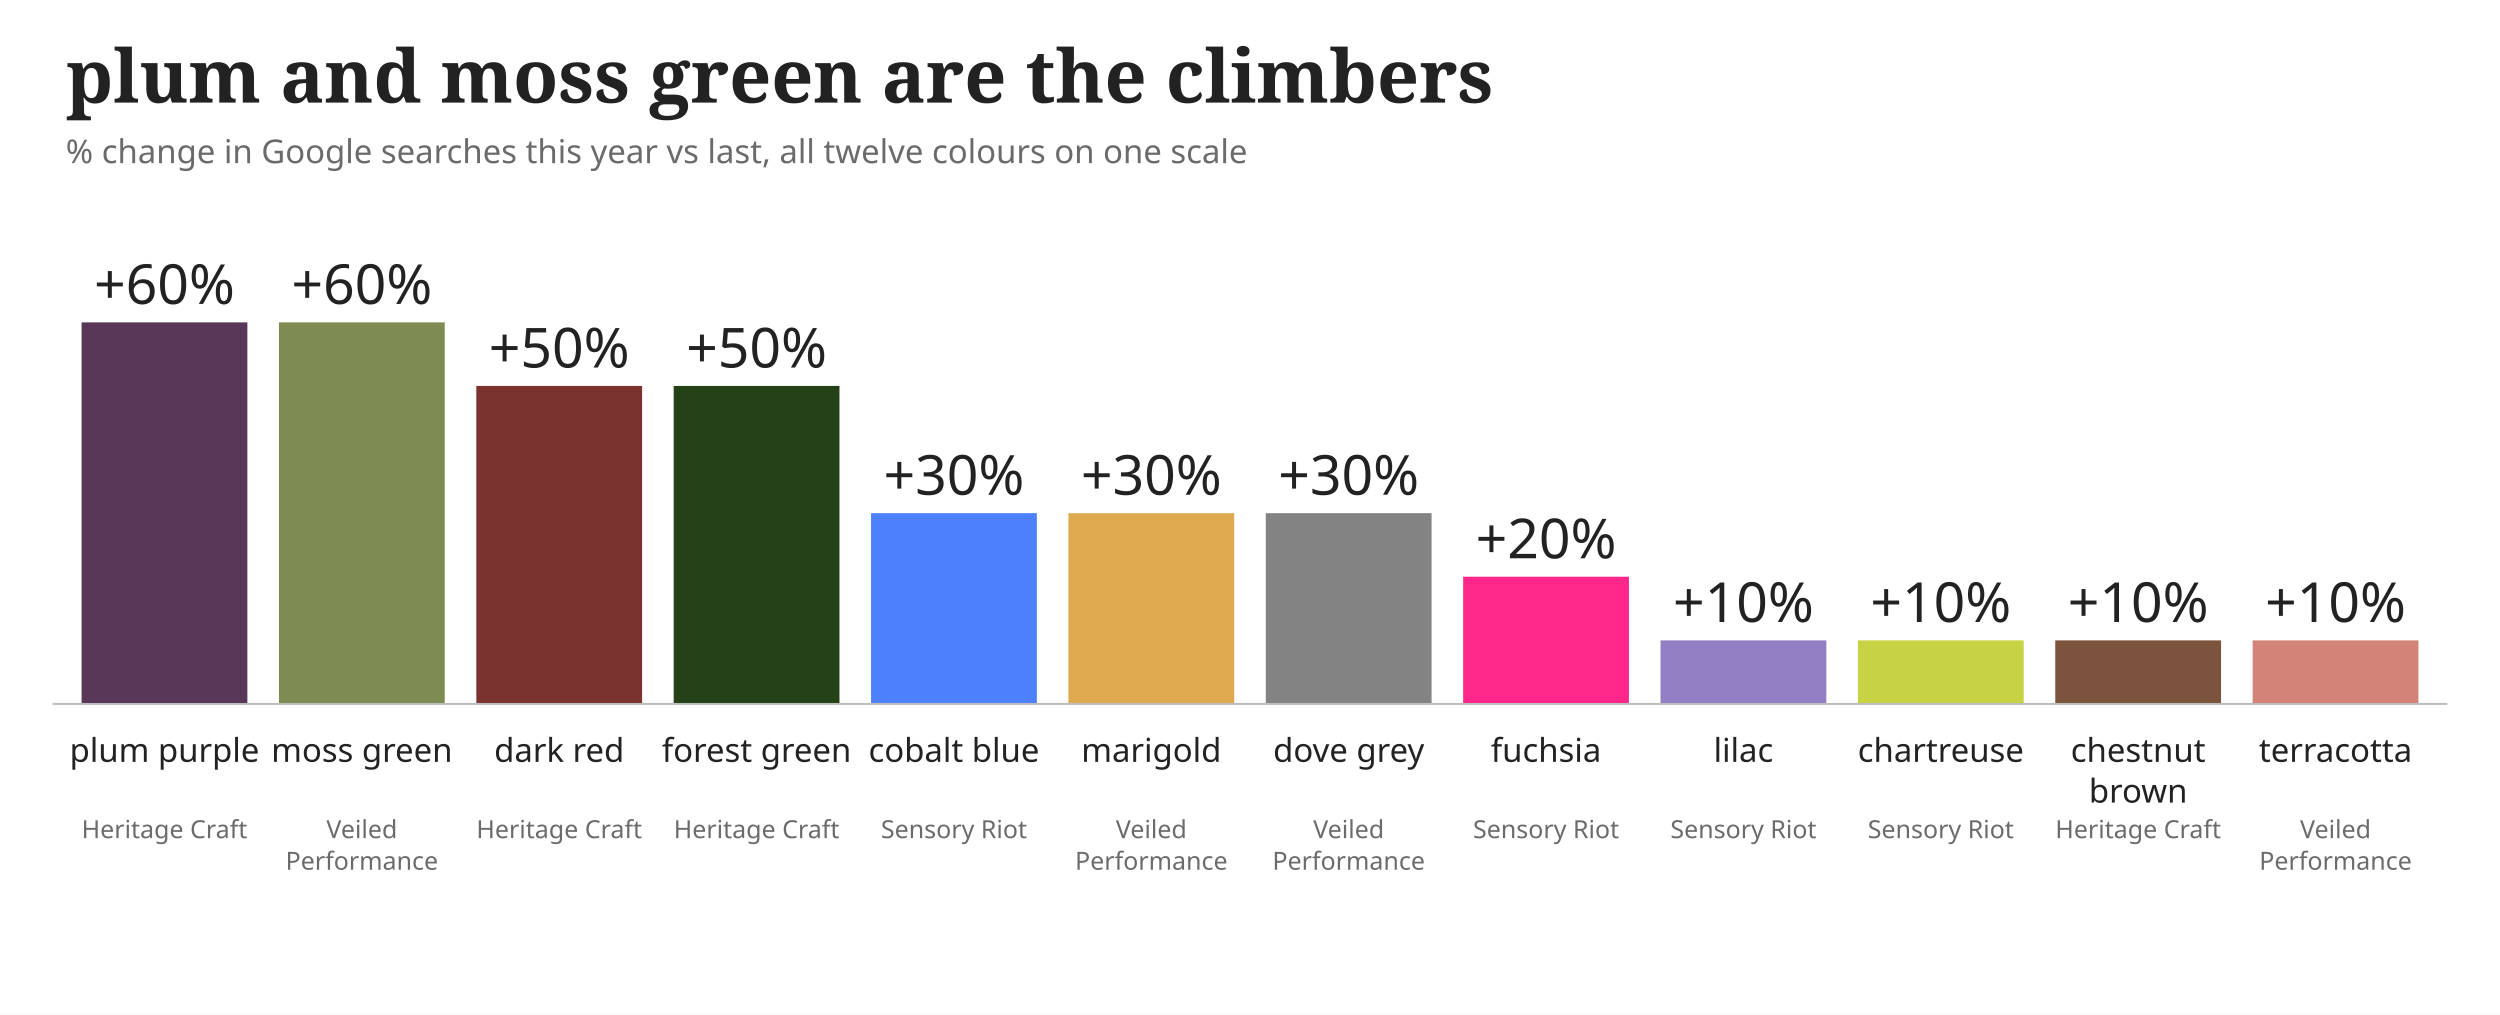
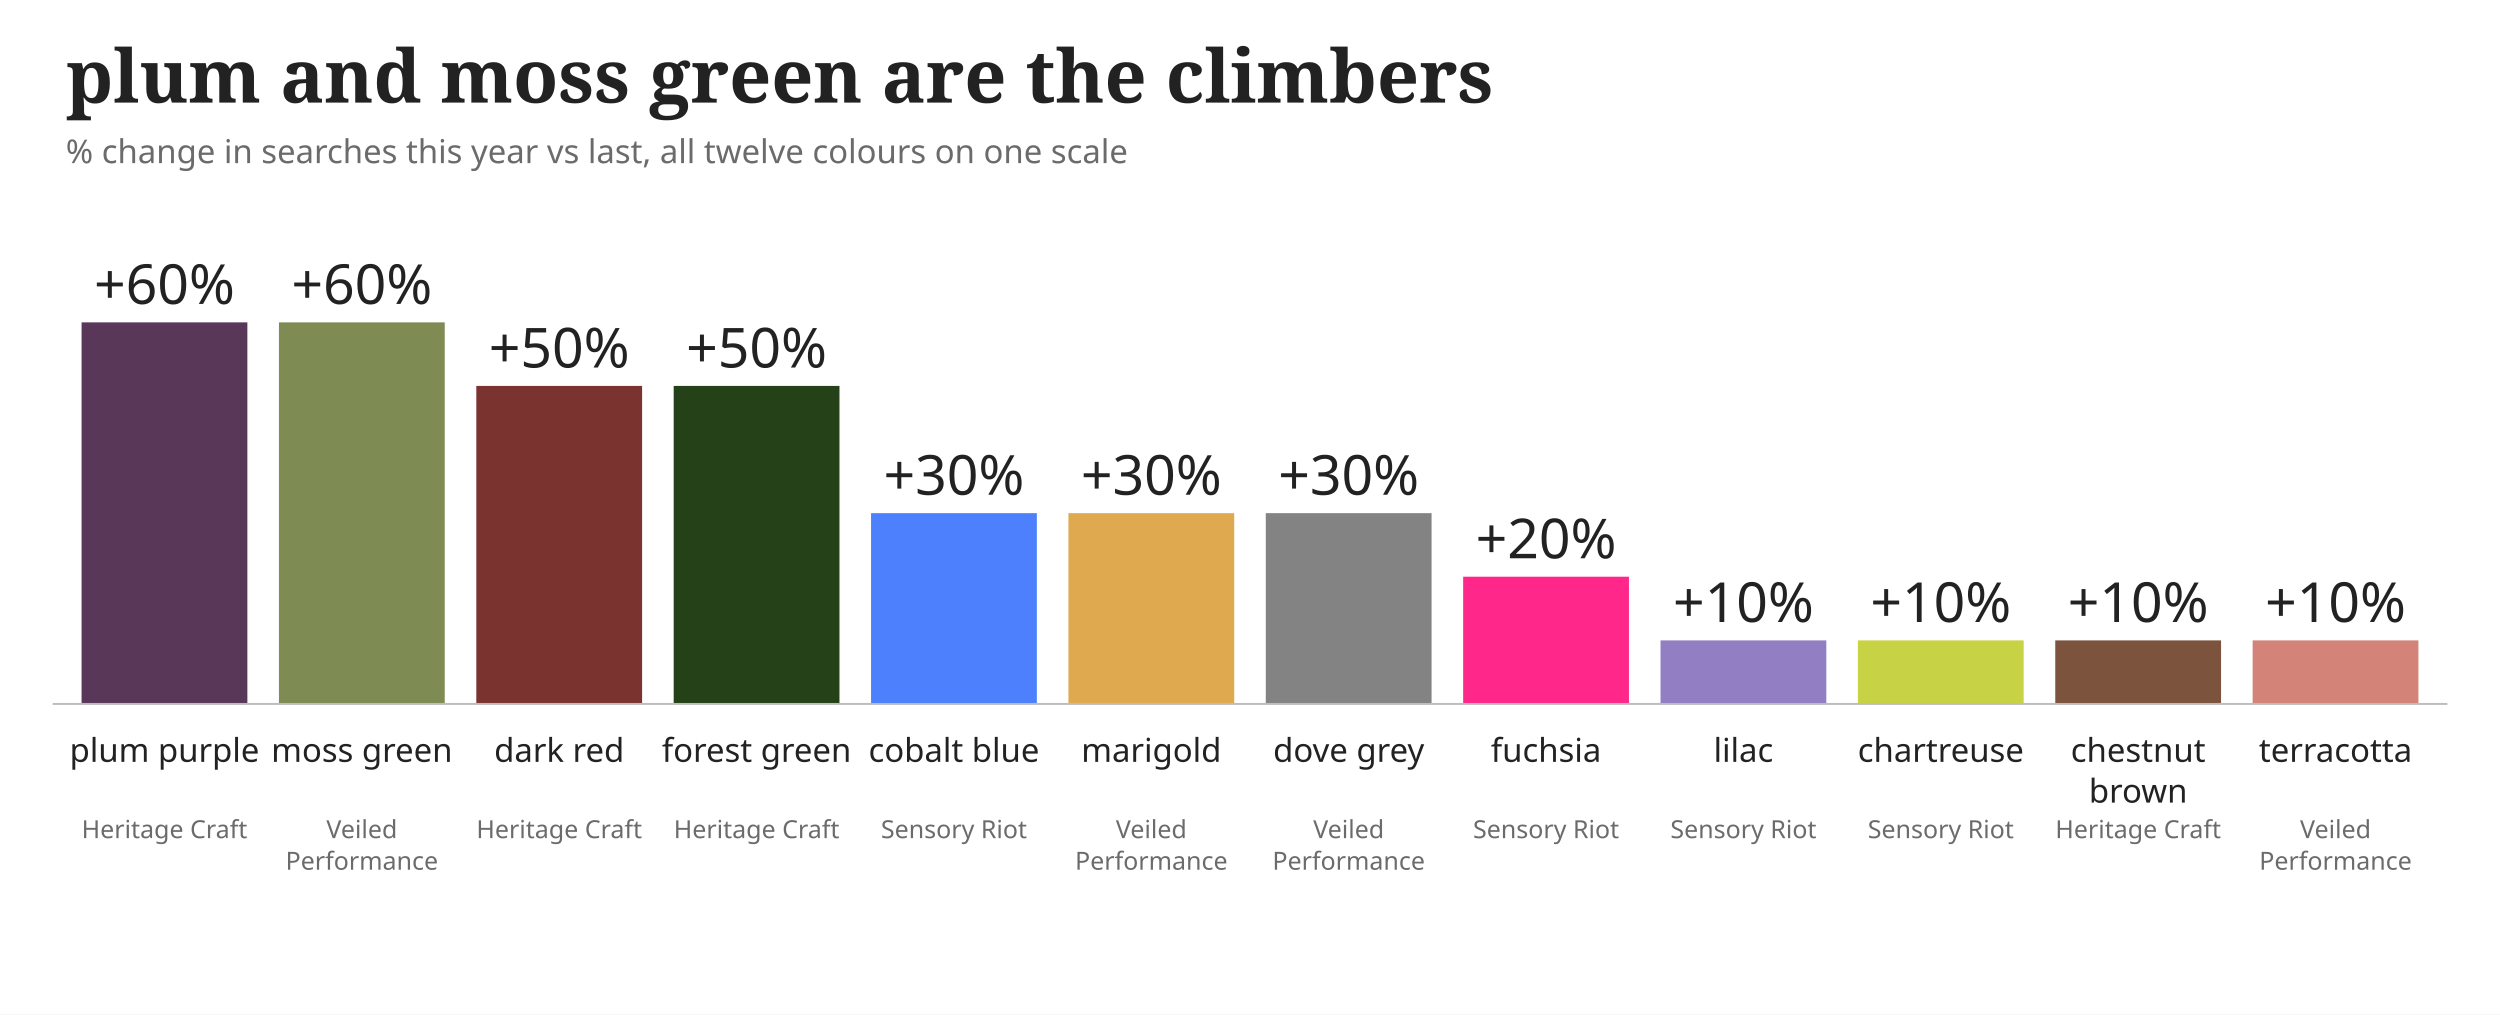
<svg xmlns="http://www.w3.org/2000/svg" viewBox="0 0 1900 771" width="1900" height="771">
  <rect width="1900" height="771" fill="#FFFFFF" />
  <text x="50" y="78" font-family="'Playfair Display', Georgia, serif" font-weight="700" font-size="56" fill="#222222">plum and moss green are the climbers</text>
-   <text x="50" y="124" font-family="'Century Gothic', 'Questrial', 'Avenir', sans-serif" font-size="25" fill="#6B6B6B">% change in Google searches this year vs last, all twelve colours on one scale</text>
+   <text x="50" y="124" font-family="'Century Gothic', 'Questrial', 'Avenir', sans-serif" font-size="25" fill="#6B6B6B">% change in searches this year vs last, all twelve colours on one scale</text>
  <rect x="62.0" y="245.0" width="126.0" height="290.0" fill="#583759" />
  <text x="125.0" y="231.0" text-anchor="middle" font-family="'Century Gothic', 'Questrial', 'Avenir', sans-serif" font-size="42" fill="#222222">+60%</text>
  <text x="125.0" y="579" text-anchor="middle" font-family="'Century Gothic', 'Questrial', 'Avenir', sans-serif" font-size="25" fill="#222222">plum purple</text>
  <text x="125.0" y="637" text-anchor="middle" font-family="'Century Gothic', 'Questrial', 'Avenir', sans-serif" font-size="19" fill="#6B6B6B">Heritage Craft</text>
  <rect x="212.0" y="245.0" width="126.0" height="290.0" fill="#7E8C53" />
  <text x="275.0" y="231.0" text-anchor="middle" font-family="'Century Gothic', 'Questrial', 'Avenir', sans-serif" font-size="42" fill="#222222">+60%</text>
  <text x="275.0" y="579" text-anchor="middle" font-family="'Century Gothic', 'Questrial', 'Avenir', sans-serif" font-size="25" fill="#222222">moss green</text>
  <text x="275.0" y="637" text-anchor="middle" font-family="'Century Gothic', 'Questrial', 'Avenir', sans-serif" font-size="19" fill="#6B6B6B">Veiled</text>
  <text x="275.0" y="661" text-anchor="middle" font-family="'Century Gothic', 'Questrial', 'Avenir', sans-serif" font-size="19" fill="#6B6B6B">Performance</text>
  <rect x="362.0" y="293.3" width="126.0" height="241.7" fill="#7B3330" />
  <text x="425.0" y="279.3" text-anchor="middle" font-family="'Century Gothic', 'Questrial', 'Avenir', sans-serif" font-size="42" fill="#222222">+50%</text>
  <text x="425.0" y="579" text-anchor="middle" font-family="'Century Gothic', 'Questrial', 'Avenir', sans-serif" font-size="25" fill="#222222">dark red</text>
  <text x="425.0" y="637" text-anchor="middle" font-family="'Century Gothic', 'Questrial', 'Avenir', sans-serif" font-size="19" fill="#6B6B6B">Heritage Craft</text>
  <rect x="512.0" y="293.3" width="126.0" height="241.7" fill="#254117" />
  <text x="575.0" y="279.3" text-anchor="middle" font-family="'Century Gothic', 'Questrial', 'Avenir', sans-serif" font-size="42" fill="#222222">+50%</text>
  <text x="575.0" y="579" text-anchor="middle" font-family="'Century Gothic', 'Questrial', 'Avenir', sans-serif" font-size="25" fill="#222222">forest green</text>
  <text x="575.0" y="637" text-anchor="middle" font-family="'Century Gothic', 'Questrial', 'Avenir', sans-serif" font-size="19" fill="#6B6B6B">Heritage Craft</text>
  <rect x="662.0" y="390.0" width="126.0" height="145.0" fill="#4C80FD" />
  <text x="725.0" y="376.0" text-anchor="middle" font-family="'Century Gothic', 'Questrial', 'Avenir', sans-serif" font-size="42" fill="#222222">+30%</text>
  <text x="725.0" y="579" text-anchor="middle" font-family="'Century Gothic', 'Questrial', 'Avenir', sans-serif" font-size="25" fill="#222222">cobalt blue</text>
  <text x="725.0" y="637" text-anchor="middle" font-family="'Century Gothic', 'Questrial', 'Avenir', sans-serif" font-size="19" fill="#6B6B6B">Sensory Riot</text>
  <rect x="812.0" y="390.0" width="126.0" height="145.0" fill="#DFAA4F" />
  <text x="875.0" y="376.0" text-anchor="middle" font-family="'Century Gothic', 'Questrial', 'Avenir', sans-serif" font-size="42" fill="#222222">+30%</text>
  <text x="875.0" y="579" text-anchor="middle" font-family="'Century Gothic', 'Questrial', 'Avenir', sans-serif" font-size="25" fill="#222222">marigold</text>
  <text x="875.0" y="637" text-anchor="middle" font-family="'Century Gothic', 'Questrial', 'Avenir', sans-serif" font-size="19" fill="#6B6B6B">Veiled</text>
  <text x="875.0" y="661" text-anchor="middle" font-family="'Century Gothic', 'Questrial', 'Avenir', sans-serif" font-size="19" fill="#6B6B6B">Performance</text>
  <rect x="962.0" y="390.0" width="126.0" height="145.0" fill="#838384" />
  <text x="1025.0" y="376.0" text-anchor="middle" font-family="'Century Gothic', 'Questrial', 'Avenir', sans-serif" font-size="42" fill="#222222">+30%</text>
  <text x="1025.0" y="579" text-anchor="middle" font-family="'Century Gothic', 'Questrial', 'Avenir', sans-serif" font-size="25" fill="#222222">dove grey</text>
  <text x="1025.0" y="637" text-anchor="middle" font-family="'Century Gothic', 'Questrial', 'Avenir', sans-serif" font-size="19" fill="#6B6B6B">Veiled</text>
  <text x="1025.0" y="661" text-anchor="middle" font-family="'Century Gothic', 'Questrial', 'Avenir', sans-serif" font-size="19" fill="#6B6B6B">Performance</text>
  <rect x="1112.0" y="438.3" width="126.0" height="96.7" fill="#FF278A" />
  <text x="1175.0" y="424.3" text-anchor="middle" font-family="'Century Gothic', 'Questrial', 'Avenir', sans-serif" font-size="42" fill="#222222">+20%</text>
  <text x="1175.0" y="579" text-anchor="middle" font-family="'Century Gothic', 'Questrial', 'Avenir', sans-serif" font-size="25" fill="#222222">fuchsia</text>
  <text x="1175.0" y="637" text-anchor="middle" font-family="'Century Gothic', 'Questrial', 'Avenir', sans-serif" font-size="19" fill="#6B6B6B">Sensory Riot</text>
  <rect x="1262.0" y="486.7" width="126.0" height="48.3" fill="#927EC3" />
  <text x="1325.0" y="472.7" text-anchor="middle" font-family="'Century Gothic', 'Questrial', 'Avenir', sans-serif" font-size="42" fill="#222222">+10%</text>
  <text x="1325.0" y="579" text-anchor="middle" font-family="'Century Gothic', 'Questrial', 'Avenir', sans-serif" font-size="25" fill="#222222">lilac</text>
  <text x="1325.0" y="637" text-anchor="middle" font-family="'Century Gothic', 'Questrial', 'Avenir', sans-serif" font-size="19" fill="#6B6B6B">Sensory Riot</text>
  <rect x="1412.0" y="486.7" width="126.0" height="48.3" fill="#C7D344" />
  <text x="1475.0" y="472.7" text-anchor="middle" font-family="'Century Gothic', 'Questrial', 'Avenir', sans-serif" font-size="42" fill="#222222">+10%</text>
  <text x="1475.0" y="579" text-anchor="middle" font-family="'Century Gothic', 'Questrial', 'Avenir', sans-serif" font-size="25" fill="#222222">chartreuse</text>
  <text x="1475.0" y="637" text-anchor="middle" font-family="'Century Gothic', 'Questrial', 'Avenir', sans-serif" font-size="19" fill="#6B6B6B">Sensory Riot</text>
  <rect x="1562.0" y="486.7" width="126.0" height="48.3" fill="#7C533C" />
  <text x="1625.0" y="472.7" text-anchor="middle" font-family="'Century Gothic', 'Questrial', 'Avenir', sans-serif" font-size="42" fill="#222222">+10%</text>
  <text x="1625.0" y="579" text-anchor="middle" font-family="'Century Gothic', 'Questrial', 'Avenir', sans-serif" font-size="25" fill="#222222">chestnut</text>
  <text x="1625.0" y="610" text-anchor="middle" font-family="'Century Gothic', 'Questrial', 'Avenir', sans-serif" font-size="25" fill="#222222">brown</text>
  <text x="1625.0" y="637" text-anchor="middle" font-family="'Century Gothic', 'Questrial', 'Avenir', sans-serif" font-size="19" fill="#6B6B6B">Heritage Craft</text>
  <rect x="1712.0" y="486.7" width="126.0" height="48.3" fill="#D38377" />
  <text x="1775.0" y="472.7" text-anchor="middle" font-family="'Century Gothic', 'Questrial', 'Avenir', sans-serif" font-size="42" fill="#222222">+10%</text>
  <text x="1775.0" y="579" text-anchor="middle" font-family="'Century Gothic', 'Questrial', 'Avenir', sans-serif" font-size="25" fill="#222222">terracotta</text>
  <text x="1775.0" y="637" text-anchor="middle" font-family="'Century Gothic', 'Questrial', 'Avenir', sans-serif" font-size="19" fill="#6B6B6B">Veiled</text>
  <text x="1775.0" y="661" text-anchor="middle" font-family="'Century Gothic', 'Questrial', 'Avenir', sans-serif" font-size="19" fill="#6B6B6B">Performance</text>
  <line x1="40.0" y1="535" x2="1860.0" y2="535" stroke="#BDBDBD" stroke-width="1.5" />
</svg>
